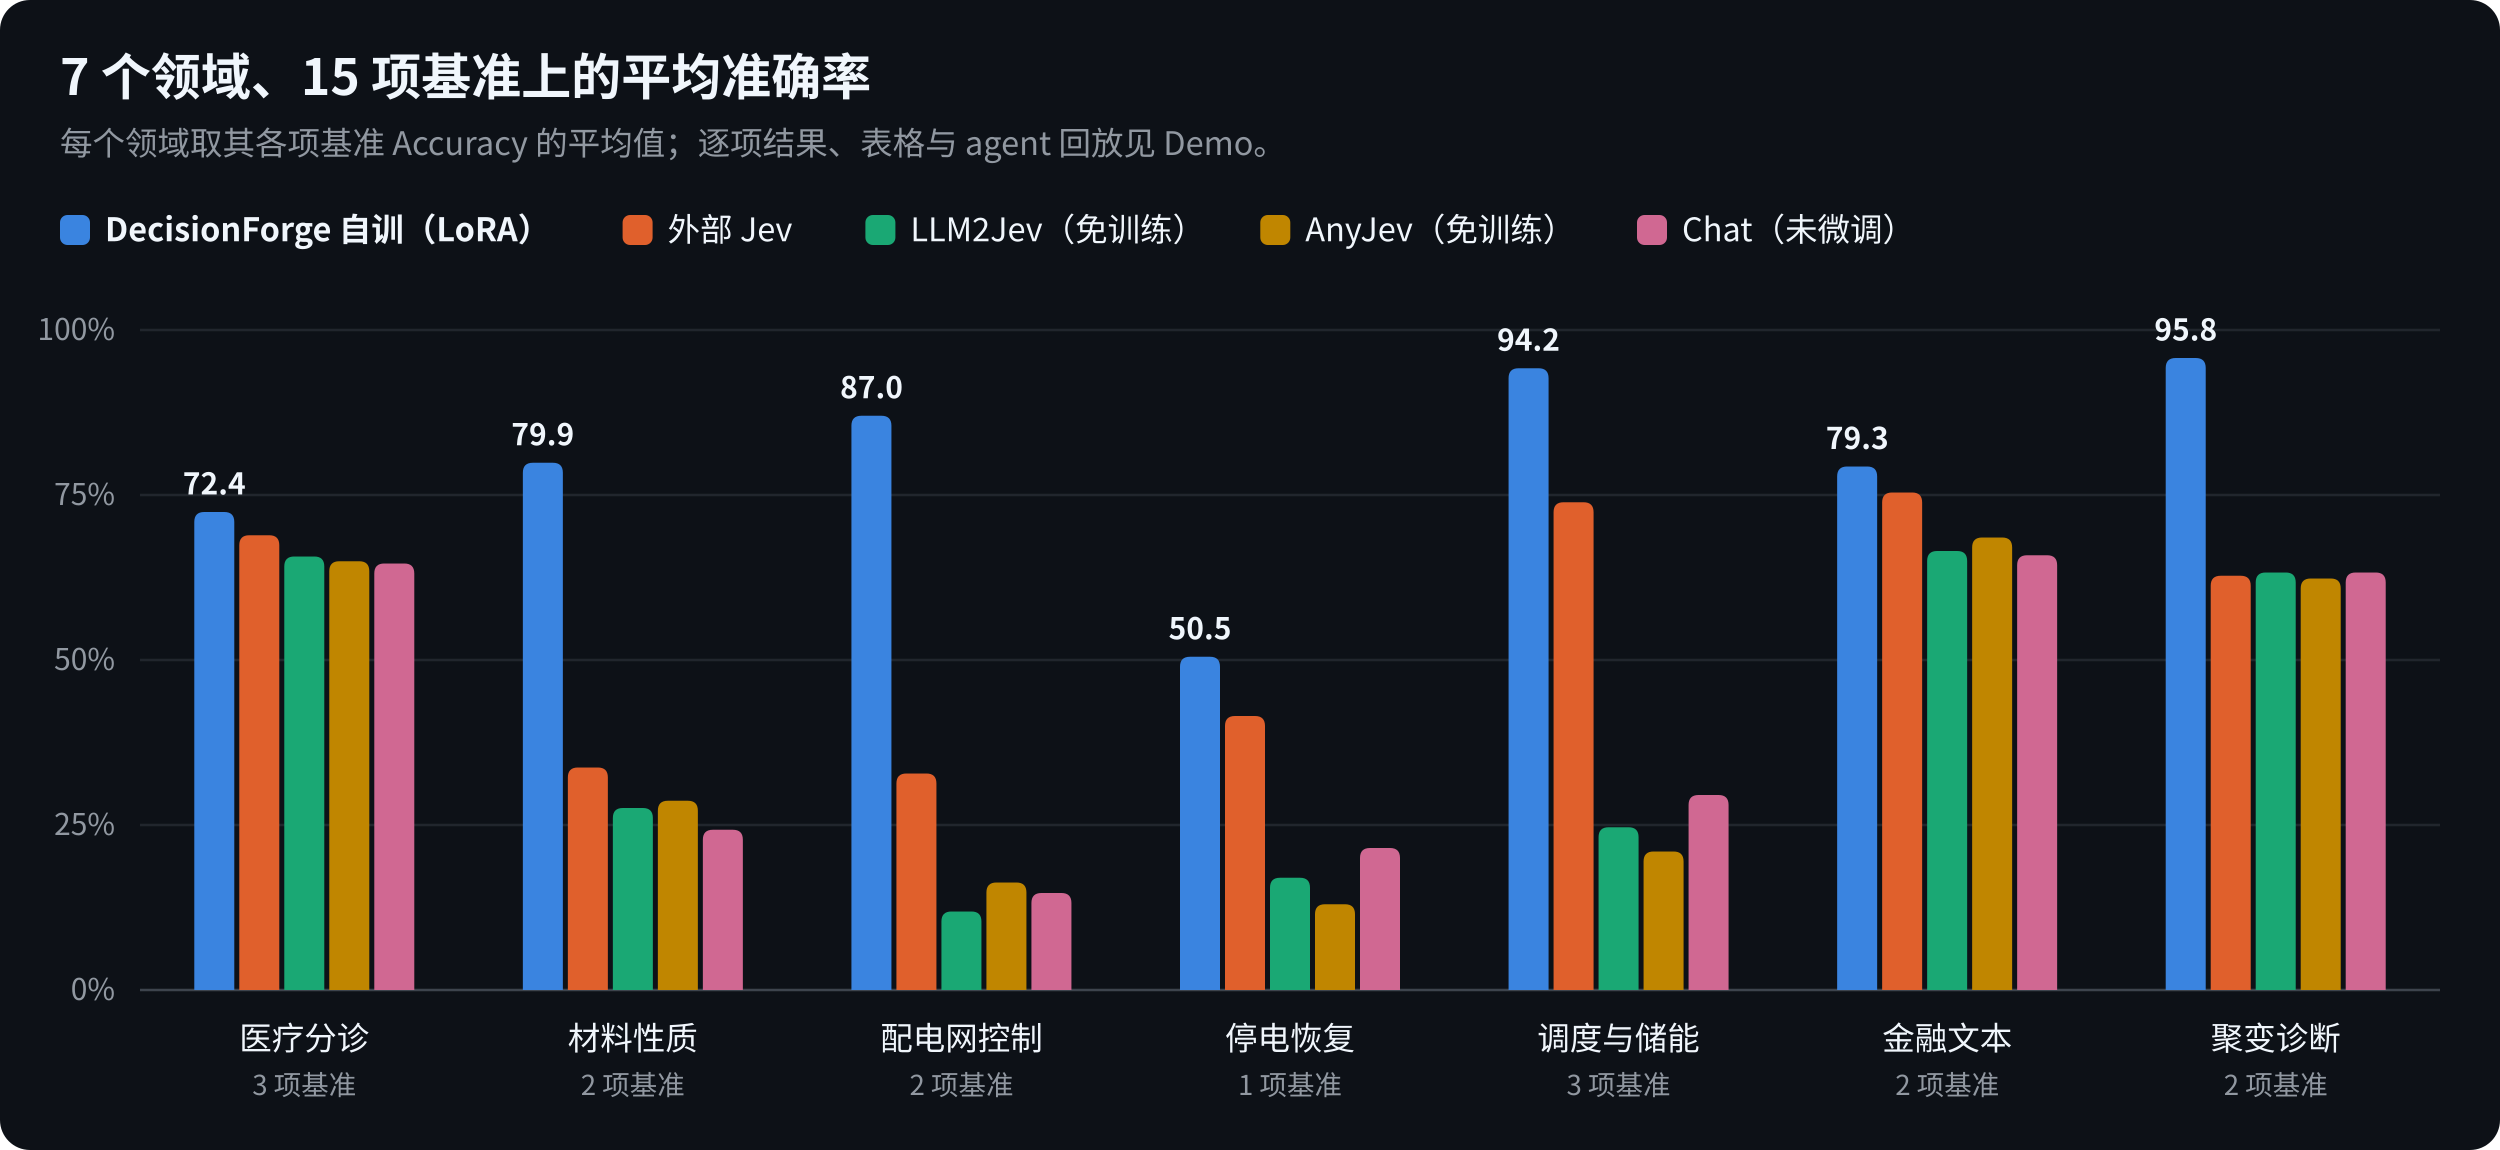
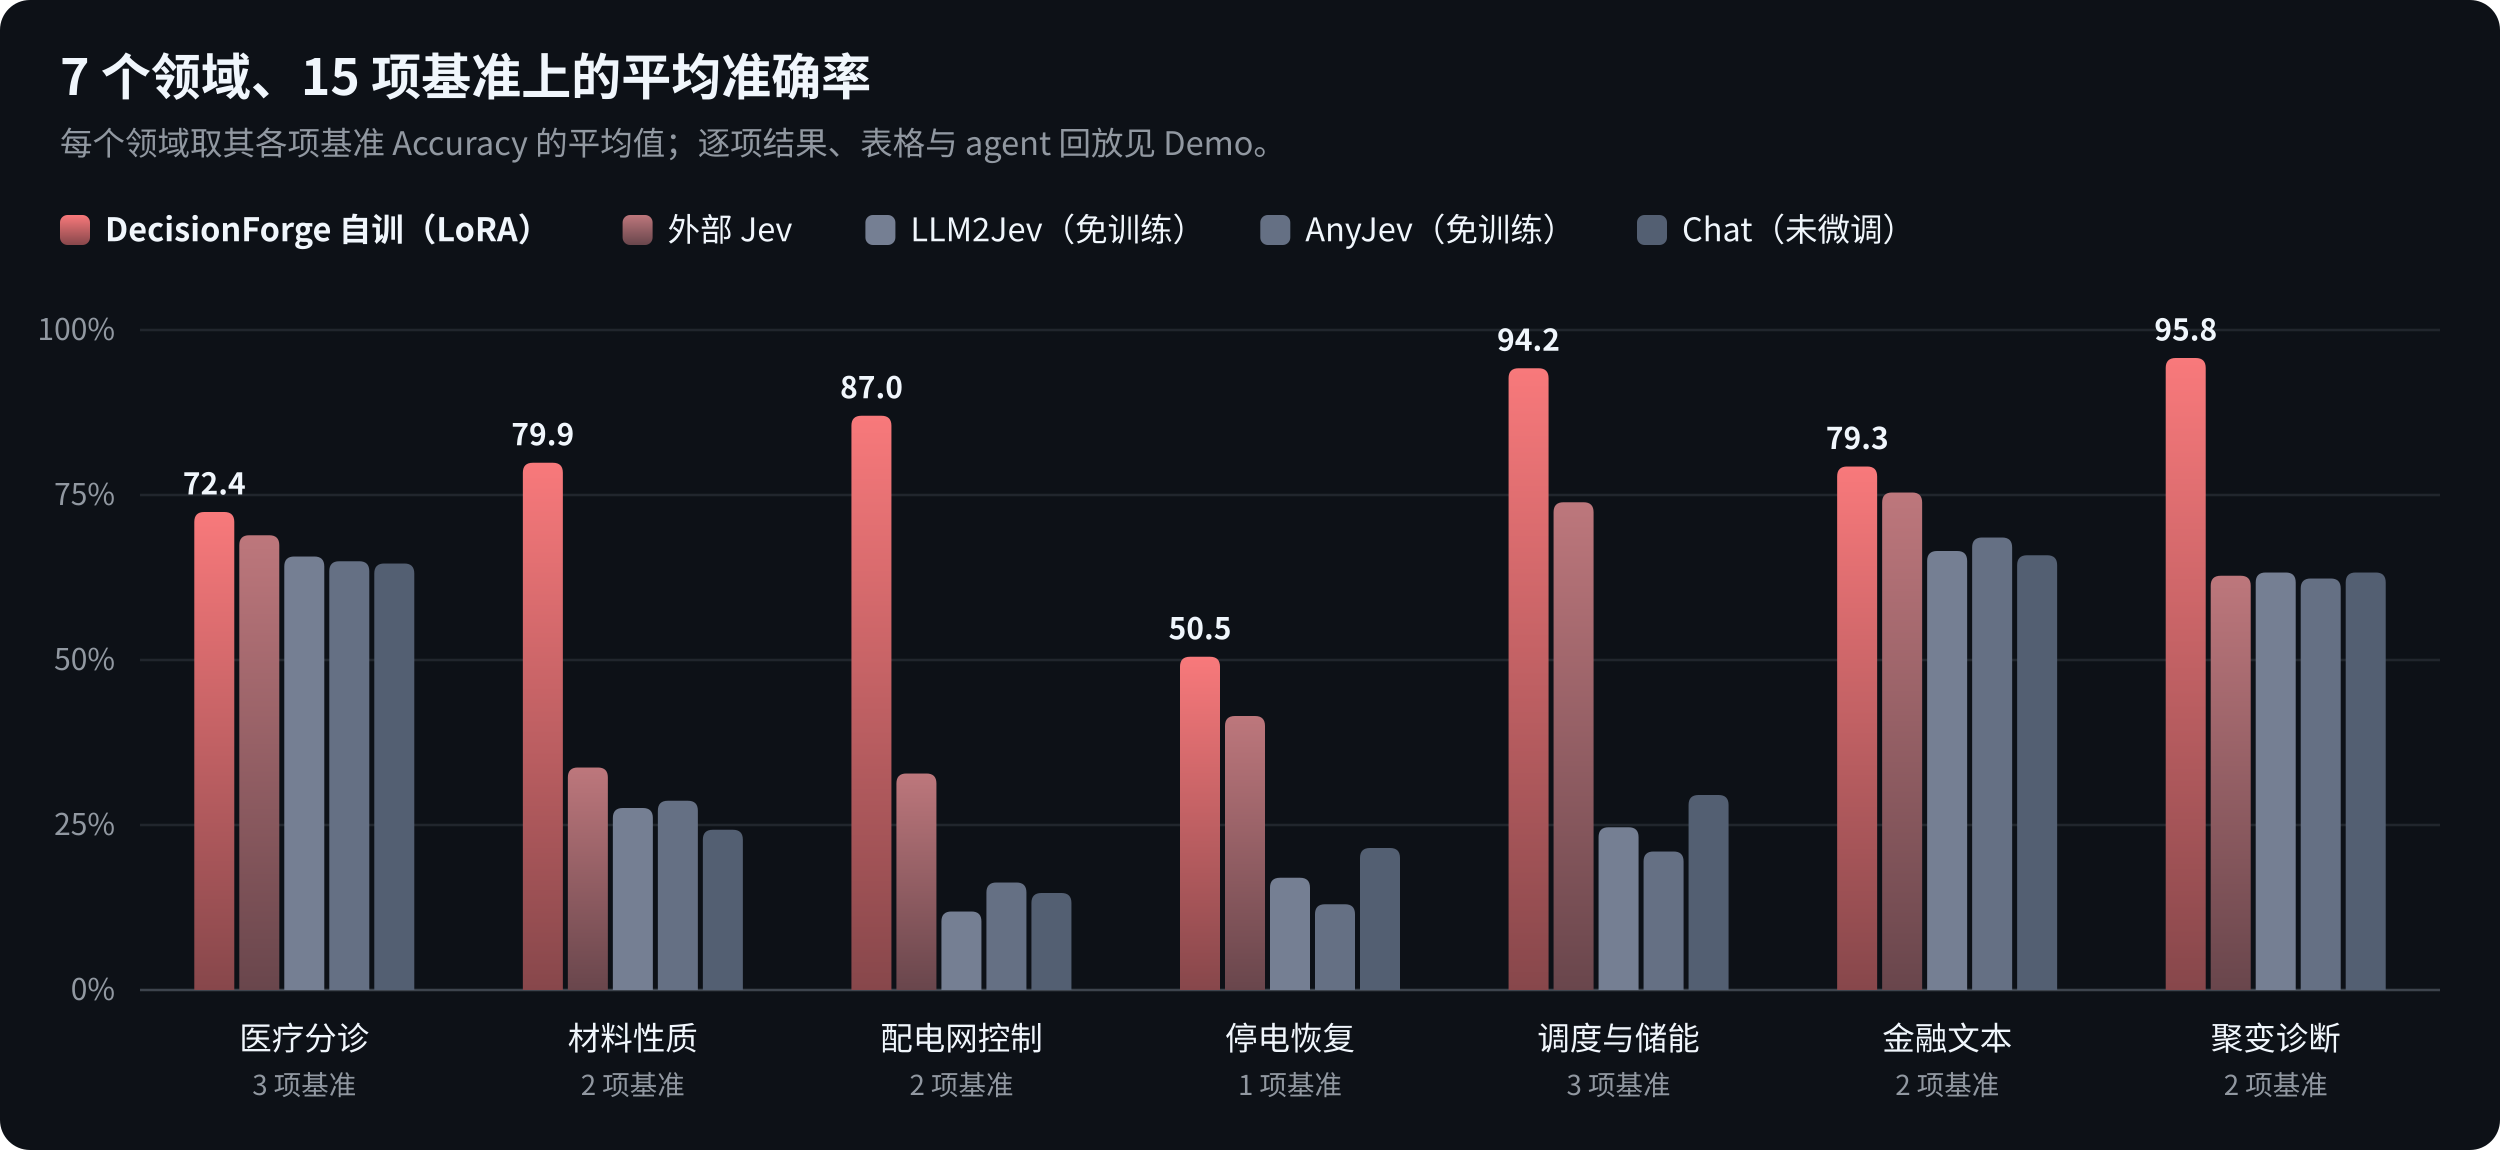
<svg xmlns="http://www.w3.org/2000/svg" width="1000" height="460" viewBox="0 0 1000 460" role="img" aria-labelledby="t d">
+   <defs>
+     <linearGradient id="method-lora" x1="0" y1="0" x2="0" y2="1">
+       <stop offset="0" stop-color="#f8797b" />
+       <stop offset="1" stop-color="#87474b" />
+     </linearGradient>
+     <linearGradient id="method-jev" x1="0" y1="0" x2="0" y2="1">
+       <stop offset="0" stop-color="#bd777c" />
+       <stop offset="1" stop-color="#69464c" />
+     </linearGradient>
+   </defs>
  <rect width="1000" height="460" rx="12" fill="#0d1117" />
  <g font-family="-apple-system, BlinkMacSystemFont, 'Segoe UI', 'PingFang SC', 'Hiragino Sans GB', 'Noto Sans CJK SC', 'Microsoft YaHei', sans-serif">
    <text x="24" y="38" font-size="20" font-weight="600" fill="#f0f6fc">7 个领域、15 项基准上的平均准确率</text>
    <text x="24" y="62" font-size="13" fill="#9198a1">每个领域取其各项基准 Accuracy 的平均值；逐项结果、表格与 agent 回放见 Demo。</text>
-     <rect x="24" y="86" width="12" height="12" rx="3" fill="#3a84e0" />
+     <rect x="24" y="86" width="12" height="12" rx="3" fill="url(#method-lora)" />
    <text x="42" y="96.5" font-size="13" fill="#f0f6fc" font-weight="600">DecisionForge 自训（LoRA）</text>
-     <rect x="249.04" y="86" width="12" height="12" rx="3" fill="#e0602c" />
+     <rect x="249.04" y="86" width="12" height="12" rx="3" fill="url(#method-jev)" />
    <text x="267.04" y="96.5" font-size="13" fill="#f0f6fc">外部 Jev</text>
-     <rect x="346.16" y="86" width="12" height="12" rx="3" fill="#1aa874" />
+     <rect x="346.16" y="86" width="12" height="12" rx="3" fill="#757f93" />
    <text x="364.16" y="96.5" font-size="13" fill="#f0f6fc">LLM2Jev（免训练）</text>
-     <rect x="504.12" y="86" width="12" height="12" rx="3" fill="#c08600" />
+     <rect x="504.12" y="86" width="12" height="12" rx="3" fill="#657084" />
    <text x="522.12" y="96.5" font-size="13" fill="#f0f6fc">AnyJev（免训练）</text>
-     <rect x="654.8" y="86" width="12" height="12" rx="3" fill="#d06892" />
+     <rect x="654.8" y="86" width="12" height="12" rx="3" fill="#535f72" />
    <text x="672.8" y="96.5" font-size="13" fill="#f0f6fc">Chat（未微调）</text>
    <line x1="56" x2="976" y1="396.0" y2="396.0" stroke="#3d444d" stroke-width="1" />
    <text x="46" y="400.0" font-size="12" text-anchor="end" fill="#9198a1">0%</text>
    <line x1="56" x2="976" y1="330.0" y2="330.0" stroke="#21262d" stroke-width="1" />
    <text x="46" y="334.0" font-size="12" text-anchor="end" fill="#9198a1">25%</text>
    <line x1="56" x2="976" y1="264.0" y2="264.0" stroke="#21262d" stroke-width="1" />
    <text x="46" y="268.0" font-size="12" text-anchor="end" fill="#9198a1">50%</text>
    <line x1="56" x2="976" y1="198.0" y2="198.0" stroke="#21262d" stroke-width="1" />
    <text x="46" y="202.0" font-size="12" text-anchor="end" fill="#9198a1">75%</text>
    <line x1="56" x2="976" y1="132.0" y2="132.0" stroke="#21262d" stroke-width="1" />
    <text x="46" y="136.0" font-size="12" text-anchor="end" fill="#9198a1">100%</text>
-     <path d="M77.714 396V208.8Q77.714 204.8 81.714 204.8H89.714Q93.714 204.8 93.714 208.8V396Z" fill="#3a84e0" />
-     <path d="M95.714 396V218.1Q95.714 214.1 99.714 214.1H107.714Q111.714 214.1 111.714 218.1V396Z" fill="#e0602c" />
-     <path d="M113.714 396V226.6Q113.714 222.6 117.714 222.6H125.714Q129.714 222.6 129.714 226.6V396Z" fill="#1aa874" />
-     <path d="M131.714 396V228.5Q131.714 224.5 135.714 224.5H143.714Q147.714 224.5 147.714 228.5V396Z" fill="#c08600" />
-     <path d="M149.714 396V229.4Q149.714 225.4 153.714 225.4H161.714Q165.714 225.4 165.714 229.4V396Z" fill="#d06892" />
+     <path d="M77.714 396V208.8Q77.714 204.8 81.714 204.8H89.714Q93.714 204.8 93.714 208.8V396Z" fill="url(#method-lora)" />
+     <path d="M95.714 396V218.1Q95.714 214.1 99.714 214.1H107.714Q111.714 214.1 111.714 218.1V396Z" fill="url(#method-jev)" />
+     <path d="M113.714 396V226.6Q113.714 222.6 117.714 222.6H125.714Q129.714 222.6 129.714 226.6V396Z" fill="#757f93" />
+     <path d="M131.714 396V228.5Q131.714 224.5 135.714 224.5H143.714Q147.714 224.5 147.714 228.5V396Z" fill="#657084" />
+     <path d="M149.714 396V229.4Q149.714 225.4 153.714 225.4H161.714Q165.714 225.4 165.714 229.4V396Z" fill="#535f72" />
    <text x="85.7" y="197.8" font-size="12" font-weight="600" text-anchor="middle" fill="#f0f6fc">72.4</text>
    <text x="121.7" y="420" font-size="13" text-anchor="middle" fill="#f0f6fc">医疗分诊</text>
    <text x="121.7" y="438" font-size="11" text-anchor="middle" fill="#9198a1">3 项基准</text>
-     <path d="M209.143 396V189.1Q209.143 185.1 213.143 185.1H221.143Q225.143 185.1 225.143 189.1V396Z" fill="#3a84e0" />
-     <path d="M227.143 396V311.0Q227.143 307.0 231.143 307.0H239.143Q243.143 307.0 243.143 311.0V396Z" fill="#e0602c" />
-     <path d="M245.143 396V327.2Q245.143 323.2 249.143 323.2H257.143Q261.143 323.2 261.143 327.2V396Z" fill="#1aa874" />
-     <path d="M263.143 396V324.3Q263.143 320.3 267.143 320.3H275.143Q279.143 320.3 279.143 324.3V396Z" fill="#c08600" />
-     <path d="M281.143 396V335.9Q281.143 331.9 285.143 331.9H293.143Q297.143 331.9 297.143 335.9V396Z" fill="#d06892" />
+     <path d="M209.143 396V189.1Q209.143 185.1 213.143 185.1H221.143Q225.143 185.1 225.143 189.1V396Z" fill="url(#method-lora)" />
+     <path d="M227.143 396V311.0Q227.143 307.0 231.143 307.0H239.143Q243.143 307.0 243.143 311.0V396Z" fill="url(#method-jev)" />
+     <path d="M245.143 396V327.2Q245.143 323.2 249.143 323.2H257.143Q261.143 323.2 261.143 327.2V396Z" fill="#757f93" />
+     <path d="M263.143 396V324.3Q263.143 320.3 267.143 320.3H275.143Q279.143 320.3 279.143 324.3V396Z" fill="#657084" />
+     <path d="M281.143 396V335.9Q281.143 331.9 285.143 331.9H293.143Q297.143 331.9 297.143 335.9V396Z" fill="#535f72" />
    <text x="217.1" y="178.1" font-size="12" font-weight="600" text-anchor="middle" fill="#f0f6fc">79.9</text>
    <text x="253.1" y="420" font-size="13" text-anchor="middle" fill="#f0f6fc">材料性质</text>
    <text x="253.1" y="438" font-size="11" text-anchor="middle" fill="#9198a1">2 项基准</text>
-     <path d="M340.571 396V170.3Q340.571 166.3 344.571 166.3H352.571Q356.571 166.3 356.571 170.3V396Z" fill="#3a84e0" />
-     <path d="M358.571 396V313.4Q358.571 309.4 362.571 309.4H370.571Q374.571 309.4 374.571 313.4V396Z" fill="#e0602c" />
-     <path d="M376.571 396V368.6Q376.571 364.6 380.571 364.6H388.571Q392.571 364.6 392.571 368.6V396Z" fill="#1aa874" />
-     <path d="M394.571 396V357.0Q394.571 353.0 398.571 353.0H406.571Q410.571 353.0 410.571 357.0V396Z" fill="#c08600" />
-     <path d="M412.571 396V361.2Q412.571 357.2 416.571 357.2H424.571Q428.571 357.2 428.571 361.2V396Z" fill="#d06892" />
+     <path d="M340.571 396V170.3Q340.571 166.3 344.571 166.3H352.571Q356.571 166.3 356.571 170.3V396Z" fill="url(#method-lora)" />
+     <path d="M358.571 396V313.4Q358.571 309.4 362.571 309.4H370.571Q374.571 309.4 374.571 313.4V396Z" fill="url(#method-jev)" />
+     <path d="M376.571 396V368.6Q376.571 364.6 380.571 364.6H388.571Q392.571 364.6 392.571 368.6V396Z" fill="#757f93" />
+     <path d="M394.571 396V357.0Q394.571 353.0 398.571 353.0H406.571Q410.571 353.0 410.571 357.0V396Z" fill="#657084" />
+     <path d="M412.571 396V361.2Q412.571 357.2 416.571 357.2H424.571Q428.571 357.2 428.571 361.2V396Z" fill="#535f72" />
    <text x="348.6" y="159.3" font-size="12" font-weight="600" text-anchor="middle" fill="#f0f6fc">87.0</text>
    <text x="384.6" y="420" font-size="13" text-anchor="middle" fill="#f0f6fc">配电网控制</text>
    <text x="384.6" y="438" font-size="11" text-anchor="middle" fill="#9198a1">2 项基准</text>
-     <path d="M472 396V266.7Q472 262.7 476 262.7H484Q488 262.7 488 266.7V396Z" fill="#3a84e0" />
-     <path d="M490 396V290.4Q490 286.4 494 286.4H502Q506 286.4 506 290.4V396Z" fill="#e0602c" />
-     <path d="M508 396V355.1Q508 351.1 512 351.1H520Q524 351.1 524 355.1V396Z" fill="#1aa874" />
-     <path d="M526 396V365.7Q526 361.7 530 361.7H538Q542 361.7 542 365.7V396Z" fill="#c08600" />
-     <path d="M544 396V343.2Q544 339.2 548 339.2H556Q560 339.2 560 343.2V396Z" fill="#d06892" />
+     <path d="M472 396V266.7Q472 262.7 476 262.7H484Q488 262.7 488 266.7V396Z" fill="url(#method-lora)" />
+     <path d="M490 396V290.4Q490 286.4 494 286.4H502Q506 286.4 506 290.4V396Z" fill="url(#method-jev)" />
+     <path d="M508 396V355.1Q508 351.1 512 351.1H520Q524 351.1 524 355.1V396Z" fill="#757f93" />
+     <path d="M526 396V365.7Q526 361.7 530 361.7H538Q542 361.7 542 365.7V396Z" fill="#657084" />
+     <path d="M544 396V343.2Q544 339.2 548 339.2H556Q560 339.2 560 343.2V396Z" fill="#535f72" />
    <text x="480.0" y="255.7" font-size="12" font-weight="600" text-anchor="middle" fill="#f0f6fc">50.5</text>
    <text x="516.0" y="420" font-size="13" text-anchor="middle" fill="#f0f6fc">停电恢复</text>
    <text x="516.0" y="438" font-size="11" text-anchor="middle" fill="#9198a1">1 项基准</text>
-     <path d="M603.429 396V151.3Q603.429 147.3 607.429 147.3H615.429Q619.429 147.3 619.429 151.3V396Z" fill="#3a84e0" />
-     <path d="M621.429 396V204.9Q621.429 200.9 625.429 200.9H633.429Q637.429 200.9 637.429 204.9V396Z" fill="#e0602c" />
-     <path d="M639.429 396V334.9Q639.429 330.9 643.429 330.9H651.429Q655.429 330.9 655.429 334.9V396Z" fill="#1aa874" />
-     <path d="M657.429 396V344.6Q657.429 340.6 661.429 340.6H669.429Q673.429 340.6 673.429 344.6V396Z" fill="#c08600" />
-     <path d="M675.429 396V322.0Q675.429 318.0 679.429 318.0H687.429Q691.429 318.0 691.429 322.0V396Z" fill="#d06892" />
+     <path d="M603.429 396V151.3Q603.429 147.3 607.429 147.3H615.429Q619.429 147.3 619.429 151.3V396Z" fill="url(#method-lora)" />
+     <path d="M621.429 396V204.9Q621.429 200.9 625.429 200.9H633.429Q637.429 200.9 637.429 204.9V396Z" fill="url(#method-jev)" />
+     <path d="M639.429 396V334.9Q639.429 330.9 643.429 330.9H651.429Q655.429 330.9 655.429 334.9V396Z" fill="#757f93" />
+     <path d="M657.429 396V344.6Q657.429 340.6 661.429 340.6H669.429Q673.429 340.6 673.429 344.6V396Z" fill="#657084" />
+     <path d="M675.429 396V322.0Q675.429 318.0 679.429 318.0H687.429Q691.429 318.0 691.429 322.0V396Z" fill="#535f72" />
    <text x="611.4" y="140.3" font-size="12" font-weight="600" text-anchor="middle" fill="#f0f6fc">94.2</text>
    <text x="647.4" y="420" font-size="13" text-anchor="middle" fill="#f0f6fc">调度与储能</text>
    <text x="647.4" y="438" font-size="11" text-anchor="middle" fill="#9198a1">3 项基准</text>
-     <path d="M734.857 396V190.6Q734.857 186.6 738.857 186.6H746.857Q750.857 186.6 750.857 190.6V396Z" fill="#3a84e0" />
-     <path d="M752.857 396V201.0Q752.857 197.0 756.857 197.0H764.857Q768.857 197.0 768.857 201.0V396Z" fill="#e0602c" />
-     <path d="M770.857 396V224.4Q770.857 220.4 774.857 220.4H782.857Q786.857 220.4 786.857 224.4V396Z" fill="#1aa874" />
-     <path d="M788.857 396V219.0Q788.857 215.0 792.857 215.0H800.857Q804.857 215.0 804.857 219.0V396Z" fill="#c08600" />
-     <path d="M806.857 396V226.1Q806.857 222.1 810.857 222.1H818.857Q822.857 222.1 822.857 226.1V396Z" fill="#d06892" />
+     <path d="M734.857 396V190.6Q734.857 186.6 738.857 186.6H746.857Q750.857 186.6 750.857 190.6V396Z" fill="url(#method-lora)" />
+     <path d="M752.857 396V201.0Q752.857 197.0 756.857 197.0H764.857Q768.857 197.0 768.857 201.0V396Z" fill="url(#method-jev)" />
+     <path d="M770.857 396V224.4Q770.857 220.4 774.857 220.4H782.857Q786.857 220.4 786.857 224.4V396Z" fill="#757f93" />
+     <path d="M788.857 396V219.0Q788.857 215.0 792.857 215.0H800.857Q804.857 215.0 804.857 219.0V396Z" fill="#657084" />
+     <path d="M806.857 396V226.1Q806.857 222.1 810.857 222.1H818.857Q822.857 222.1 822.857 226.1V396Z" fill="#535f72" />
    <text x="742.9" y="179.6" font-size="12" font-weight="600" text-anchor="middle" fill="#f0f6fc">79.3</text>
    <text x="778.9" y="420" font-size="13" text-anchor="middle" fill="#f0f6fc">金融文本</text>
    <text x="778.9" y="438" font-size="11" text-anchor="middle" fill="#9198a1">2 项基准</text>
-     <path d="M866.286 396V147.2Q866.286 143.2 870.286 143.2H878.286Q882.286 143.2 882.286 147.2V396Z" fill="#3a84e0" />
-     <path d="M884.286 396V234.3Q884.286 230.3 888.286 230.3H896.286Q900.286 230.3 900.286 234.3V396Z" fill="#e0602c" />
-     <path d="M902.286 396V233.0Q902.286 229.0 906.286 229.0H914.286Q918.286 229.0 918.286 233.0V396Z" fill="#1aa874" />
-     <path d="M920.286 396V235.4Q920.286 231.4 924.286 231.4H932.286Q936.286 231.4 936.286 235.4V396Z" fill="#c08600" />
-     <path d="M938.286 396V233.0Q938.286 229.0 942.286 229.0H950.286Q954.286 229.0 954.286 233.0V396Z" fill="#d06892" />
+     <path d="M866.286 396V147.2Q866.286 143.2 870.286 143.2H878.286Q882.286 143.2 882.286 147.2V396Z" fill="url(#method-lora)" />
+     <path d="M884.286 396V234.3Q884.286 230.3 888.286 230.3H896.286Q900.286 230.3 900.286 234.3V396Z" fill="url(#method-jev)" />
+     <path d="M902.286 396V233.0Q902.286 229.0 906.286 229.0H914.286Q918.286 229.0 918.286 233.0V396Z" fill="#757f93" />
+     <path d="M920.286 396V235.4Q920.286 231.4 924.286 231.4H932.286Q936.286 231.4 936.286 235.4V396Z" fill="#657084" />
+     <path d="M938.286 396V233.0Q938.286 229.0 942.286 229.0H950.286Q954.286 229.0 954.286 233.0V396Z" fill="#535f72" />
    <text x="874.3" y="136.2" font-size="12" font-weight="600" text-anchor="middle" fill="#f0f6fc">95.8</text>
    <text x="910.3" y="420" font-size="13" text-anchor="middle" fill="#f0f6fc">聚变诊断</text>
    <text x="910.3" y="438" font-size="11" text-anchor="middle" fill="#9198a1">2 项基准</text>
  </g>
</svg>
